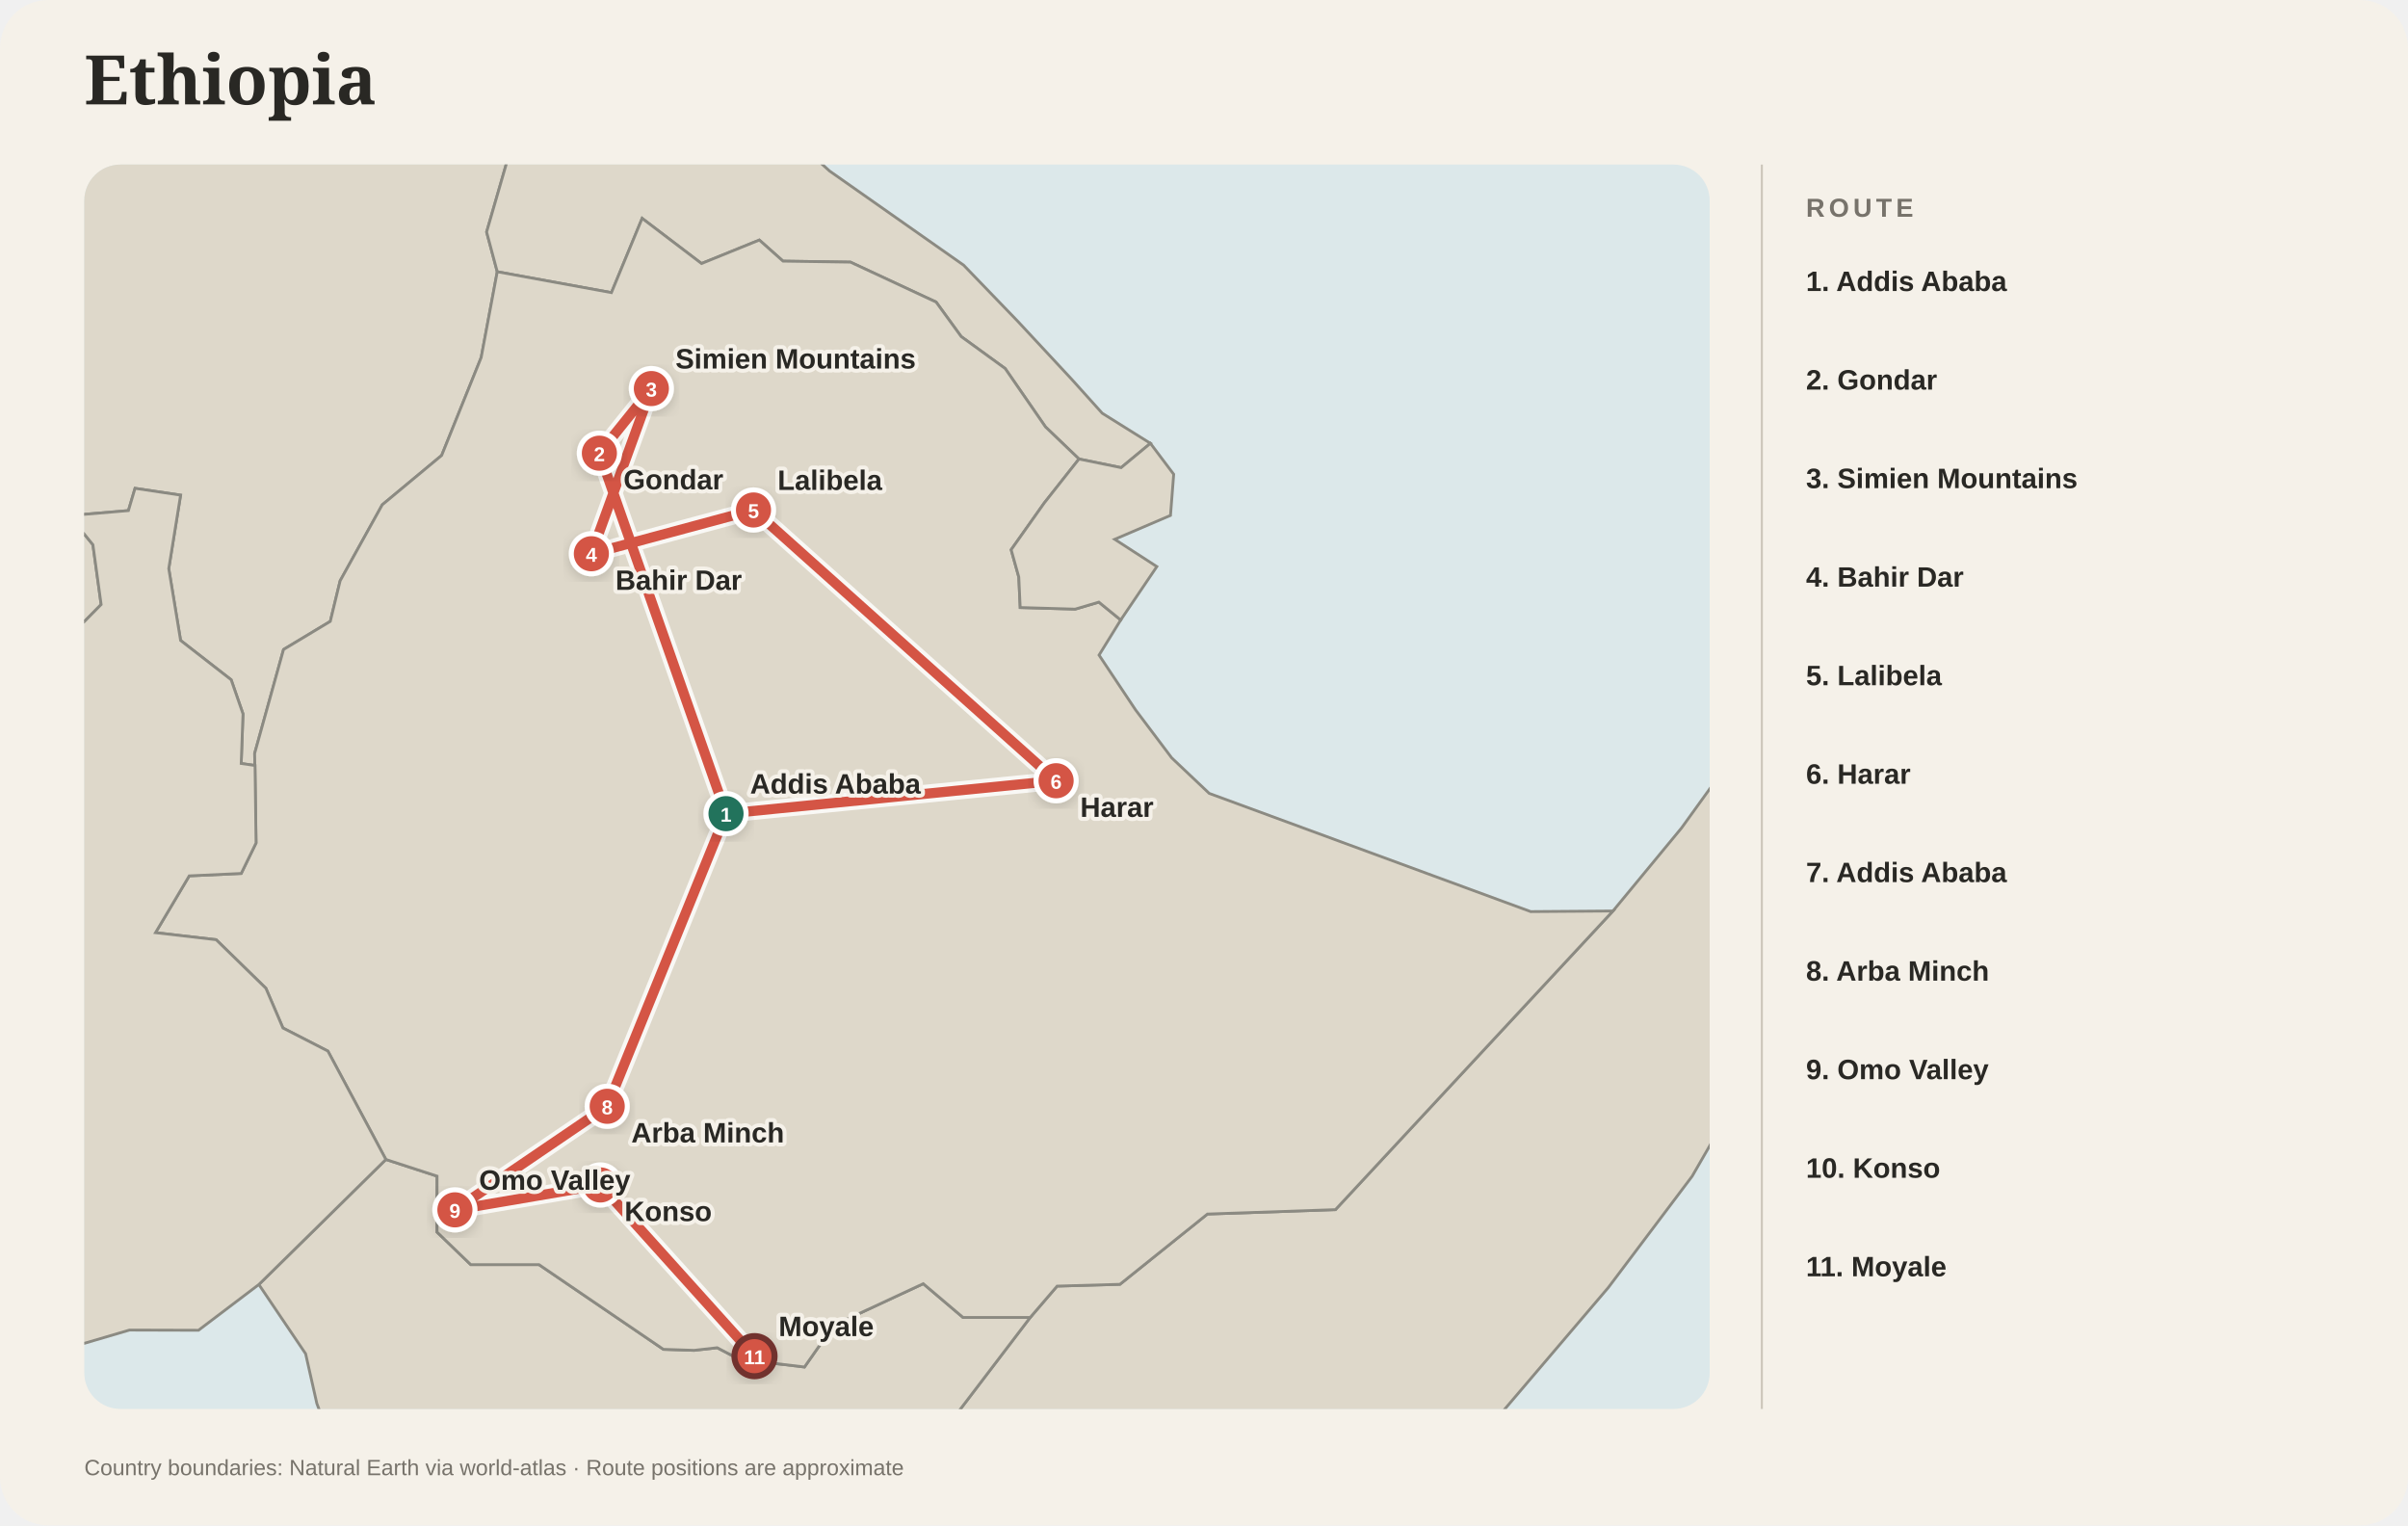
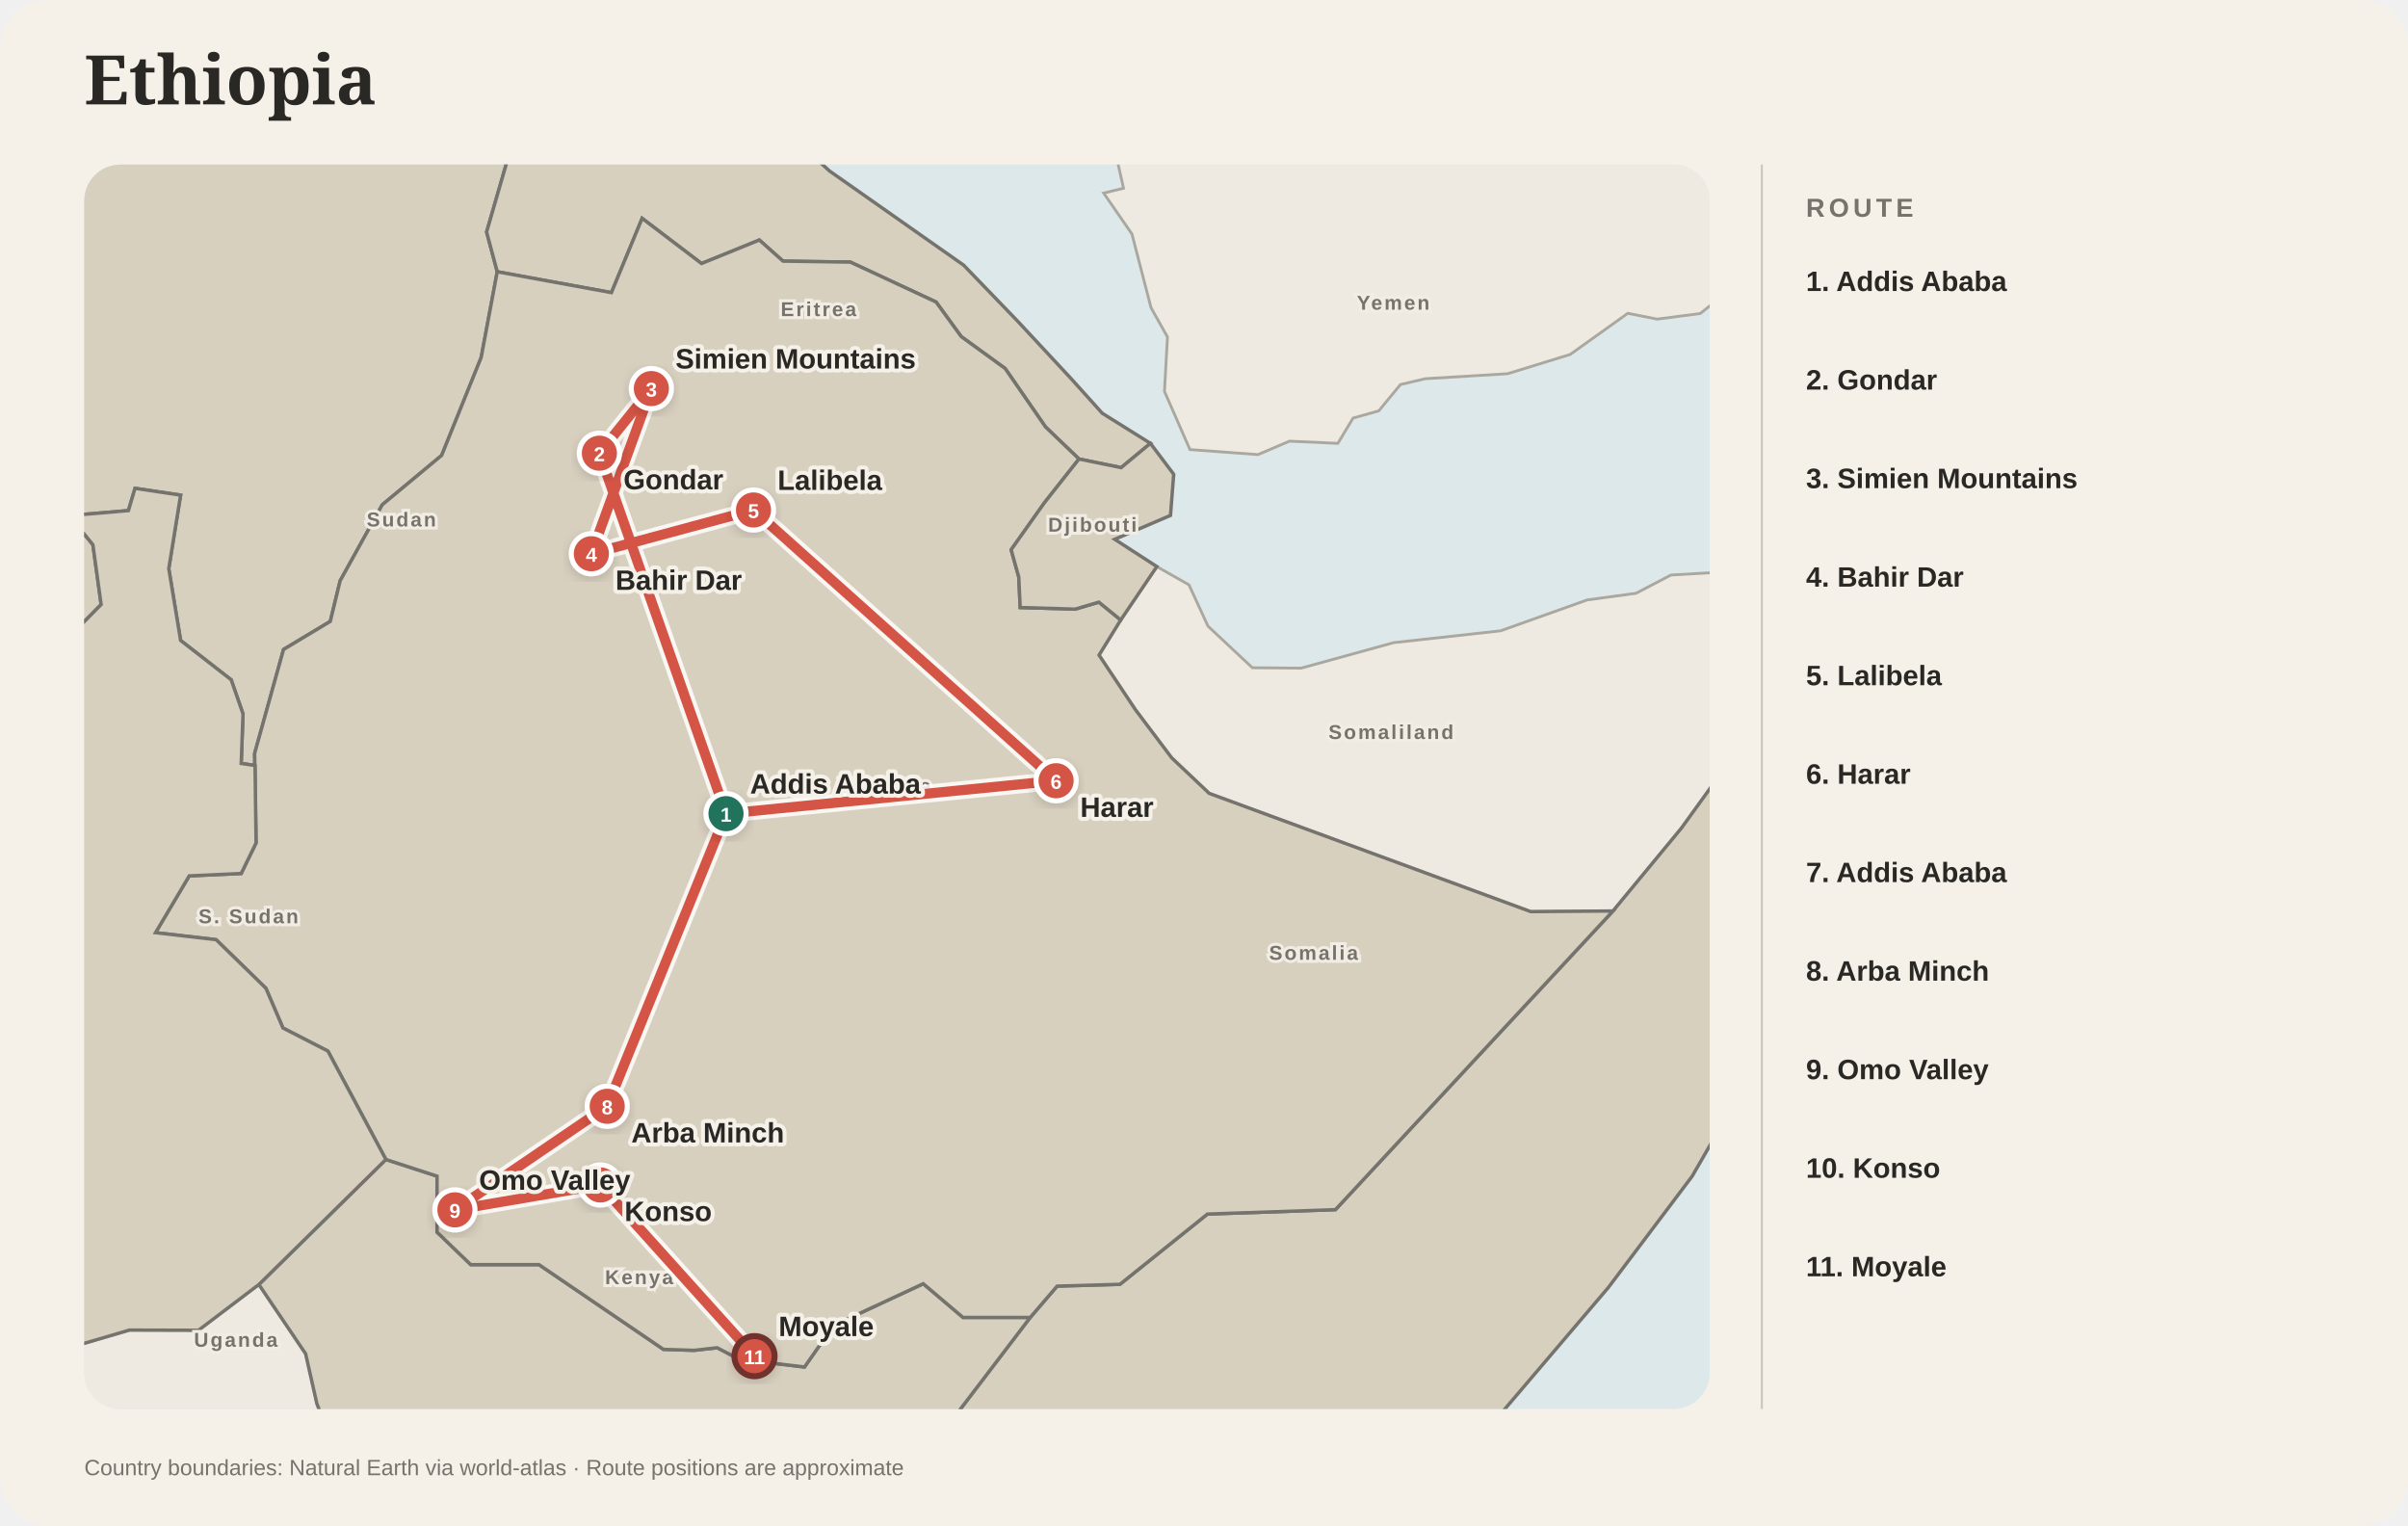
<svg xmlns="http://www.w3.org/2000/svg" viewBox="0 0 1200 760" role="img" aria-labelledby="title desc">
  <defs>
    <filter id="shadow" x="-20%" y="-20%" width="140%" height="140%">
      <feDropShadow dx="0" dy="2" stdDeviation="3" flood-opacity="0.16" />
    </filter>
    <clipPath id="map-clip">
      <rect x="42" y="82" width="810" height="620" rx="18" />
    </clipPath>
  </defs>
  <style>
-     .background{fill:#f5f1e9}.map-frame{fill:#dce8ea}.country{fill:#ded8ca;stroke:#8b8a82;stroke-width:1.4;vector-effect:non-scaling-stroke}.country-label{font:700 11px Arial,sans-serif;fill:#77736b;letter-spacing:1.2px;text-anchor:middle;paint-order:stroke;stroke:#ded8ca;stroke-width:3px}.route-halo{fill:none;stroke:#fff;stroke-width:9;stroke-linecap:round;stroke-linejoin:round;opacity:.82}.route{fill:none;stroke:#d45545;stroke-width:5;stroke-linecap:round;stroke-linejoin:round}.stop circle{fill:#d45545;stroke:#fff;stroke-width:2.5;filter:url(#shadow);transition:stroke-width .15s ease}.stop.start circle{fill:#24735c}.stop.end circle{stroke:#71312d;stroke-width:3}.stop text{font:700 10px Arial,sans-serif;fill:#fff;text-anchor:middle}.place-label{font:600 14px Arial,sans-serif;fill:#292824;paint-order:stroke;stroke:#f5f1e9;stroke-width:4;stroke-linejoin:round}.title{font:700 34px Georgia,serif;fill:#292824}.route-title{font:700 13px Arial,sans-serif;fill:#77736b;letter-spacing:2px}.summary-number{font:700 13px Arial,sans-serif;fill:#d45545}.summary-text{font:600 14px Arial,sans-serif;fill:#292824}.attribution{font:11px Arial,sans-serif;fill:#77736b}.divider{stroke:#cbc5b9;stroke-width:1}.stop-link{cursor:pointer;outline:none}.summary-text,.place-label{transition:fill .15s ease}.summary-stop:hover .summary-text,.summary-stop:focus-visible .summary-text,.summary-stop.is-linked-hover .summary-text,.place-label:hover,.place-label:focus-visible,.place-label.is-linked-hover{fill:#a83d35;text-decoration:underline}.stop:hover circle,.stop:focus-visible circle,.stop.is-linked-hover circle{stroke:#292824;stroke-width:4}.lightbox-map .divider,.lightbox-map .route-title,.lightbox-map .summary-stop{display:none}
+     .background{fill:#f5f1e9}.map-frame{fill:#dce8ea}.country{stroke:#8b8a82;stroke-width:1.4;vector-effect:non-scaling-stroke}.context-country{fill:#eeeae1;stroke:#aaa79f}.route-country{fill:#d8d0bf;stroke:#74736d;stroke-width:1.7}.country-label{font:700 10px Arial,sans-serif;fill:#77736b;letter-spacing:1px;text-anchor:middle;paint-order:stroke;stroke:#f1ede5;stroke-width:3px}.route-halo{fill:none;stroke:#fff;stroke-width:9;stroke-linecap:round;stroke-linejoin:round;opacity:.82}.route{fill:none;stroke:#d45545;stroke-width:5;stroke-linecap:round;stroke-linejoin:round}.stop circle{fill:#d45545;stroke:#fff;stroke-width:2.5;filter:url(#shadow);transition:stroke-width .15s ease}.stop.start circle{fill:#24735c}.stop.end circle{stroke:#71312d;stroke-width:3}.stop text{font:700 10px Arial,sans-serif;fill:#fff;text-anchor:middle}.place-label{font:600 14px Arial,sans-serif;fill:#292824;paint-order:stroke;stroke:#f5f1e9;stroke-width:4;stroke-linejoin:round}.title{font:700 34px Georgia,serif;fill:#292824}.route-title{font:700 13px Arial,sans-serif;fill:#77736b;letter-spacing:2px}.summary-number{font:700 13px Arial,sans-serif;fill:#d45545}.summary-text{font:600 14px Arial,sans-serif;fill:#292824}.attribution{font:11px Arial,sans-serif;fill:#77736b}.divider{stroke:#cbc5b9;stroke-width:1}.stop-link{cursor:pointer;outline:none}.summary-text,.place-label{transition:fill .15s ease}.summary-stop:hover .summary-text,.summary-stop:focus-visible .summary-text,.summary-stop.is-linked-hover .summary-text,.place-label:hover,.place-label:focus-visible,.place-label.is-linked-hover{fill:#a83d35;text-decoration:underline}.stop:hover circle,.stop:focus-visible circle,.stop.is-linked-hover circle{stroke:#292824;stroke-width:4}.lightbox-map .divider,.lightbox-map .route-title,.lightbox-map .summary-stop{display:none}
  </style>
  <rect class="background" width="1200" height="760" rx="24" />
  <text class="title" x="42" y="52">Ethiopia</text>
  <rect class="map-frame" x="42" y="82" width="810" height="620" rx="18" />
  <g clip-path="url(#map-clip)">
-     <path class="country" d="M500.2,934.3 L471.1,893.3 L470.5,712.7 L513.4,656.4 L526.8,640.8 L558.1,639.9 L601.7,604.9 L665.5,602.7 L803.8,453.9 L838.0,412.5 L860.0,382.0 L860.0,356.1 L860.0,306.1 L860.2,285.6 L860.6,284.9 L876.3,283.9 L898.8,276.5 L924.7,271.5 L948.0,254.6 L966.5,254.4 L967.5,268.1 L963.1,296.9 L963.3,323.0 L952.9,340.9 L939.2,394.6 L915.6,449.9 L885.2,513.3 L843.3,586.0 L801.5,641.5 L743.9,709.1 L694.9,749.4 L621.8,798.6 L576.1,836.3 L522.5,896.4 L511.3,922.5 L500.2,934.3 Z" />
-     <path class="country" d="M383.5,1082.7 L313.2,1033.2 L309.8,1004.4 L132.3,903.4 L124.1,898.0 L123.5,845.3 L137.6,825.3 L161.8,792.4 L179.6,756.2 L157.9,699.3 L152.3,674.5 L129.0,640.0 L159.1,610.4 L192.3,577.7 L217.8,586.0 L217.8,613.9 L234.6,630.1 L268.6,630.1 L330.6,672.3 L345.9,672.8 L357.4,671.5 L368.3,677.2 L400.9,681.1 L415.4,660.4 L460.1,639.6 L479.9,656.4 L513.4,656.4 L470.5,712.7 L471.1,893.3 L500.2,934.3 L465.8,954.1 L453.8,974.8 L435.5,978.5 L428.4,1013.4 L412.7,1033.4 L403.2,1066.4 L383.5,1082.7 Z" />
-     <path class="country" d="M-332.9,442.6 L-370.3,420.9 L-387.2,406.7 L-390.4,391.2 L-382.5,370.6 L-382.6,350.3 L-410.8,319.4 L-416.3,298.1 L-415.8,286.1 L-433.7,271.5 L-434.3,242.7 L-444.5,223.6 L-461.8,226.4 L-456.8,208.2 L-444.1,187.6 L-449.8,167.0 L-433.6,151.8 L-443.8,140.2 L-430.9,109.6 L-408.5,73.1 L-366.2,76.5 L-368.7,-120.4 L-368.2,-141.2 L-311.8,-141.4 L-311.8,-240.4 L-114.9,-240.4 L74.9,-240.4 L269.1,-240.4 L285.0,-191.7 L274.2,-182.7 L281.3,-131.7 L299.2,-72.4 L317.9,-60.3 L344.7,-41.9 L319.9,-13.6 L283.9,-5.4 L268.4,9.8 L263.6,42.7 L242.5,115.6 L247.8,135.4 L239.8,178.1 L220.1,226.9 L190.5,251.5 L169.5,289.4 L164.6,309.6 L141.3,323.6 L126.9,375.4 L127.6,420.0 L127.1,381.4 L120.2,380.4 L121.1,355.7 L115.2,338.7 L90.0,319.1 L84.1,283.3 L90.0,246.7 L67.3,243.3 L64.0,254.4 L34.5,256.9 L46.3,271.4 L50.4,301.2 L23.6,328.4 L-0.7,364.2 L-26.1,369.3 L-67.2,340.3 L-85.7,350.6 L-90.8,365.0 L-116.0,374.4 L-117.6,384.7 L-166.4,384.7 L-173.1,374.4 L-208.3,372.8 L-226.0,381.2 L-239.5,377.0 L-264.7,348.1 L-273.2,334.4 L-308.4,341.2 L-321.8,364.2 L-334.5,408.5 L-351.3,417.8 L-366.2,423.3 L-332.9,442.6 Z" />
-     <path class="country" d="M247.8,135.4 L242.5,115.6 L263.6,42.7 L268.4,9.8 L283.9,-5.4 L319.9,-13.6 L344.7,-41.9 L373.1,15.5 L386.7,61.0 L413.4,85.2 L480.2,132.1 L507.4,160.3 L534.0,188.9 L549.3,205.9 L573.3,220.9 L558.7,233.0 L537.7,228.7 L521.0,212.7 L500.9,183.6 L479.0,167.7 L466.5,150.5 L423.8,130.6 L390.2,130.1 L378.4,119.6 L349.6,131.3 L320.0,108.8 L304.7,145.8 L247.8,135.4 Z" />
-     <path class="country" d="M803.8,453.9 L665.5,602.7 L601.7,604.9 L558.1,639.9 L526.8,640.8 L513.4,656.4 L479.9,656.4 L460.1,639.6 L415.4,660.4 L400.9,681.1 L368.3,677.2 L357.4,671.5 L345.9,672.8 L330.6,672.3 L268.6,630.1 L234.6,630.1 L217.8,613.9 L217.8,586.0 L192.3,577.7 L163.4,523.7 L141.0,512.2 L132.5,492.4 L107.7,468.2 L77.5,464.7 L94.3,436.4 L120.2,435.2 L127.6,420.0 L126.9,375.4 L141.3,323.6 L164.6,309.6 L169.5,289.4 L190.5,251.5 L220.1,226.9 L239.8,178.1 L247.8,135.4 L304.7,145.8 L320.0,108.8 L349.6,131.3 L378.4,119.6 L390.2,130.1 L423.8,130.6 L466.5,150.5 L479.0,167.7 L500.9,183.6 L521.0,212.7 L537.7,228.7 L520.4,250.6 L503.9,273.9 L507.7,287.5 L508.4,302.7 L535.8,303.5 L547.6,300.0 L558.5,308.9 L547.7,326.4 L565.9,353.7 L583.9,377.6 L602.6,395.3 L762.8,454.2 L803.8,453.9 Z" />
-     <path class="country" d="M537.7,228.7 L558.7,233.0 L573.3,220.9 L584.9,236.3 L583.3,256.8 L555.5,268.7 L576.5,282.3 L558.5,308.9 L547.6,300.0 L535.8,303.5 L508.4,302.7 L507.7,287.5 L503.9,273.9 L520.4,250.6 L537.7,228.7 Z" />
-     <path class="country" d="M-26.3,676.7 L-69.3,643.7 L-80.9,622.6 L-108.2,633.1 L-130.8,629.8 L-144.0,638.1 L-165.9,632.2 L-195.6,591.2 L-203.4,575.5 L-240.1,555.9 L-252.4,526.0 L-272.8,504.6 L-305.8,478.8 L-306.1,462.7 L-332.9,442.6 L-366.2,423.3 L-351.3,417.8 L-334.5,408.5 L-321.8,364.2 L-308.4,341.2 L-273.2,334.4 L-264.7,348.1 L-239.5,377.0 L-226.0,381.2 L-208.3,372.8 L-173.1,374.4 L-166.4,384.7 L-117.6,384.7 L-116.0,374.4 L-90.8,365.0 L-85.7,350.6 L-67.2,340.3 L-26.1,369.3 L-0.7,364.2 L23.6,328.4 L50.4,301.2 L46.3,271.4 L34.5,256.9 L64.0,254.4 L67.3,243.3 L90.0,246.7 L84.1,283.3 L90.0,319.1 L115.2,338.7 L121.1,355.7 L120.2,380.4 L127.1,381.4 L127.6,420.0 L120.2,435.2 L94.3,436.4 L77.5,464.7 L107.7,468.2 L132.5,492.4 L141.0,512.2 L163.4,523.7 L192.3,577.7 L159.1,610.4 L129.0,640.0 L98.9,662.8 L64.5,662.7 L25.0,674.3 L-6.0,663.2 L-26.3,676.7 Z" />
+     <path class="country context-country" d="M1010.0,-91.6 L1048.3,-9.7 L1064.3,24.9 L1028.9,38.2 L1019.4,60.3 L1018.3,77.2 L969.5,98.1 L891.2,121.2 L847.3,156.2 L825.8,159.0 L811.2,156.1 L782.5,176.6 L751.3,186.2 L710.2,188.7 L697.9,191.6 L687.1,204.7 L674.3,208.3 L666.7,220.9 L642.6,219.8 L626.9,226.5 L593.0,224.0 L580.3,195.0 L581.8,167.9 L573.6,153.3 L564.1,116.6 L550.0,96.2 L559.9,93.8 L554.8,71.1 L560.8,61.5 L558.7,40.0 L580.0,24.1 L575.1,3.2 L588.1,-21.1 L608.2,-8.3 L621.4,-12.7 L678.0,-13.9 L686.8,-9.0 L734.2,-3.9 L752.9,-6.5 L765.2,10.1 L788.1,1.8 L823.2,-50.3 L868.8,-72.6 L1010.0,-91.6 Z" />
+     <path class="country context-country" d="M860.6,284.9 L860.2,285.6 L860.0,306.1 L860.0,356.1 L860.0,382.0 L838.0,412.5 L803.8,453.9 L762.8,454.2 L602.6,395.3 L583.9,377.6 L565.9,353.7 L547.7,326.4 L558.5,308.9 L576.5,282.3 L592.5,291.4 L602.0,312.0 L624.1,332.7 L648.4,332.9 L694.5,320.2 L747.8,314.3 L791.0,298.9 L815.3,295.6 L832.7,286.5 L860.6,284.9 Z" />
+     <path class="country context-country" d="M124.1,898.0 L24.3,901.7 L-29.3,901.1 L-46.5,907.1 L-75.8,922.4 L-87.6,917.3 L-87.3,879.9 L-75.8,861.0 L-73.2,821.1 L-62.8,798.1 L-44.1,772.3 L-25.2,759.1 L-9.5,741.5 L-29.1,734.8 L-26.3,676.7 L-6.0,663.2 L25.0,674.3 L64.5,662.7 L98.9,662.8 L129.0,640.0 L152.3,674.5 L157.9,699.3 L179.6,756.2 L161.8,792.4 L137.6,825.3 L123.5,845.3 L124.1,898.0 Z" />
+     <path class="country route-country" d="M500.2,934.3 L471.1,893.3 L470.5,712.7 L513.4,656.4 L526.8,640.8 L558.1,639.9 L601.7,604.9 L665.5,602.7 L803.8,453.9 L838.0,412.5 L860.0,382.0 L860.0,356.1 L860.0,306.1 L860.2,285.6 L860.6,284.9 L876.3,283.9 L898.8,276.5 L924.7,271.5 L948.0,254.6 L966.5,254.4 L967.5,268.1 L963.1,296.9 L963.3,323.0 L952.9,340.9 L939.2,394.6 L915.6,449.9 L885.2,513.3 L843.3,586.0 L801.5,641.5 L743.9,709.1 L694.9,749.4 L621.8,798.6 L576.1,836.3 L522.5,896.4 L511.3,922.5 L500.2,934.3 Z" />
+     <path class="country route-country" d="M383.5,1082.7 L313.2,1033.2 L309.8,1004.4 L132.3,903.4 L124.1,898.0 L123.5,845.3 L137.6,825.3 L161.8,792.4 L179.6,756.2 L157.9,699.3 L152.3,674.5 L129.0,640.0 L159.1,610.4 L192.3,577.7 L217.8,586.0 L217.8,613.9 L234.6,630.1 L268.6,630.1 L330.6,672.3 L345.9,672.8 L357.4,671.5 L368.3,677.2 L400.9,681.1 L415.4,660.4 L460.1,639.6 L479.9,656.4 L513.4,656.4 L470.5,712.7 L471.1,893.3 L500.2,934.3 L465.8,954.1 L453.8,974.8 L435.5,978.5 L428.4,1013.4 L412.7,1033.4 L403.2,1066.4 L383.5,1082.7 Z" />
+     <path class="country route-country" d="M-332.9,442.6 L-370.3,420.9 L-387.2,406.7 L-390.4,391.2 L-382.5,370.6 L-382.6,350.3 L-410.8,319.4 L-416.3,298.1 L-415.8,286.1 L-433.7,271.5 L-434.3,242.7 L-444.5,223.6 L-461.8,226.4 L-456.8,208.2 L-444.1,187.6 L-449.8,167.0 L-433.6,151.8 L-443.8,140.2 L-430.9,109.6 L-408.5,73.1 L-366.2,76.5 L-368.7,-120.4 L-368.2,-141.2 L-311.8,-141.4 L-311.8,-240.4 L-114.9,-240.4 L74.9,-240.4 L269.1,-240.4 L285.0,-191.7 L274.2,-182.7 L281.3,-131.7 L299.2,-72.4 L317.9,-60.3 L344.7,-41.9 L319.9,-13.6 L283.9,-5.4 L268.4,9.8 L263.6,42.7 L242.5,115.6 L247.8,135.4 L239.8,178.1 L220.1,226.9 L190.5,251.5 L169.5,289.4 L164.6,309.6 L141.3,323.6 L126.9,375.4 L127.6,420.0 L127.1,381.4 L120.2,380.4 L121.1,355.7 L115.2,338.7 L90.0,319.1 L84.1,283.3 L90.0,246.7 L67.3,243.3 L64.0,254.4 L34.5,256.9 L46.3,271.4 L50.4,301.2 L23.6,328.4 L-0.7,364.2 L-26.1,369.3 L-67.2,340.3 L-85.7,350.6 L-90.8,365.0 L-116.0,374.4 L-117.6,384.7 L-166.4,384.7 L-173.1,374.4 L-208.3,372.8 L-226.0,381.2 L-239.5,377.0 L-264.7,348.1 L-273.2,334.4 L-308.4,341.2 L-321.8,364.2 L-334.5,408.5 L-351.3,417.8 L-366.2,423.3 L-332.9,442.6 Z" />
+     <path class="country route-country" d="M247.8,135.4 L242.5,115.6 L263.6,42.7 L268.4,9.8 L283.9,-5.4 L319.9,-13.6 L344.7,-41.9 L373.1,15.5 L386.7,61.0 L413.4,85.2 L480.2,132.1 L507.4,160.3 L534.0,188.9 L549.3,205.9 L573.3,220.9 L558.7,233.0 L537.7,228.7 L521.0,212.7 L500.9,183.6 L479.0,167.7 L466.5,150.5 L423.8,130.6 L390.2,130.1 L378.4,119.6 L349.6,131.3 L320.0,108.8 L304.7,145.8 L247.8,135.4 Z" />
+     <path class="country route-country" d="M803.8,453.9 L665.5,602.7 L601.7,604.9 L558.1,639.9 L526.8,640.8 L513.4,656.4 L479.9,656.4 L460.1,639.6 L415.4,660.4 L400.9,681.1 L368.3,677.2 L357.4,671.5 L345.9,672.8 L330.6,672.3 L268.6,630.1 L234.6,630.1 L217.8,613.9 L217.8,586.0 L192.3,577.7 L163.4,523.7 L141.0,512.2 L132.5,492.4 L107.7,468.2 L77.5,464.7 L94.3,436.4 L120.2,435.2 L127.6,420.0 L126.9,375.4 L141.3,323.6 L164.6,309.6 L169.5,289.4 L190.5,251.5 L220.1,226.9 L239.8,178.1 L247.8,135.4 L304.7,145.8 L320.0,108.8 L349.6,131.3 L378.4,119.6 L390.2,130.1 L423.8,130.6 L466.5,150.5 L479.0,167.7 L500.9,183.6 L521.0,212.7 L537.7,228.7 L520.4,250.6 L503.9,273.9 L507.7,287.5 L508.4,302.7 L535.8,303.5 L547.6,300.0 L558.5,308.9 L547.7,326.4 L565.9,353.7 L583.9,377.6 L602.6,395.3 L762.8,454.2 L803.8,453.9 Z" />
+     <path class="country route-country" d="M537.7,228.7 L558.7,233.0 L573.3,220.9 L584.9,236.3 L583.3,256.8 L555.5,268.7 L576.5,282.3 L558.5,308.9 L547.6,300.0 L535.8,303.5 L508.4,302.7 L507.7,287.5 L503.9,273.9 L520.4,250.6 L537.7,228.7 Z" />
+     <path class="country route-country" d="M-26.3,676.7 L-69.3,643.7 L-80.9,622.6 L-108.2,633.1 L-130.8,629.8 L-144.0,638.1 L-165.9,632.2 L-195.6,591.2 L-203.4,575.5 L-240.1,555.9 L-252.4,526.0 L-272.8,504.6 L-305.8,478.8 L-306.1,462.7 L-332.9,442.6 L-366.2,423.3 L-351.3,417.8 L-334.5,408.5 L-321.8,364.2 L-308.4,341.2 L-273.2,334.4 L-264.7,348.1 L-239.5,377.0 L-226.0,381.2 L-208.3,372.8 L-173.1,374.4 L-166.4,384.7 L-117.6,384.7 L-116.0,374.4 L-90.8,365.0 L-85.7,350.6 L-67.2,340.3 L-26.1,369.3 L-0.7,364.2 L23.6,328.4 L50.4,301.2 L46.3,271.4 L34.5,256.9 L64.0,254.4 L67.3,243.3 L90.0,246.7 L84.1,283.3 L90.0,319.1 L115.2,338.7 L121.1,355.7 L120.2,380.4 L127.1,381.4 L127.6,420.0 L120.2,435.2 L94.3,436.4 L77.5,464.7 L107.7,468.2 L132.5,492.4 L141.0,512.2 L163.4,523.7 L192.3,577.7 L159.1,610.4 L129.0,640.0 L98.9,662.8 L64.5,662.7 L25.0,674.3 L-6.0,663.2 L-26.3,676.7 Z" />
+     <text class="country-label" x="694.3" y="154.3">Yemen</text>
+     <text class="country-label" x="693.2" y="368.2">Somaliland</text>
+     <text class="country-label" x="117.5" y="671.0">Uganda</text>
+     <text class="country-label" x="654.6" y="478.2">Somalia</text>
+     <text class="country-label" x="318.5" y="639.8">Kenya</text>
+     <text class="country-label" x="200.0" y="262.3">Sudan</text>
+     <text class="country-label" x="407.9" y="157.5">Eritrea</text>
+     <text class="country-label" x="440.7" y="395.0">Ethiopia</text>
+     <text class="country-label" x="544.4" y="264.9">Djibouti</text>
+     <text class="country-label" x="123.8" y="460.0">S. Sudan</text>
    <path class="route-halo" d="M361.8,405.4 L298.7,225.8 L324.6,193.6 L294.7,275.9 L375.5,254.1 L526.3,389.0 L361.8,405.4 L302.6,551.2 L226.7,602.8 L299.2,590.4 L376.0,675.7" />
    <path class="route" d="M361.8,405.4 L298.7,225.8 L324.6,193.6 L294.7,275.9 L375.5,254.1 L526.3,389.0 L361.8,405.4 L302.6,551.2 L226.7,602.8 L299.2,590.4 L376.0,675.7" />
    <g class="stop stop-link start" data-section="0" data-stop-name="Addis Ababa" transform="translate(361.8 405.4)">
      <circle r="10" />
      <text x="0" y="4">1</text>
    </g>
    <g class="stop stop-link" data-section="1" data-stop-name="Gondar" transform="translate(298.7 225.8)">
      <circle r="10" />
      <text x="0" y="4">2</text>
    </g>
    <g class="stop stop-link" data-section="2" data-stop-name="Simien Mountains" transform="translate(324.6 193.6)">
      <circle r="10" />
      <text x="0" y="4">3</text>
    </g>
    <g class="stop stop-link" data-section="5" data-stop-name="Bahir Dar" transform="translate(294.7 275.9)">
      <circle r="10" />
      <text x="0" y="4">4</text>
    </g>
    <g class="stop stop-link" data-section="7" data-stop-name="Lalibela" transform="translate(375.5 254.1)">
      <circle r="10" />
      <text x="0" y="4">5</text>
    </g>
    <g class="stop stop-link" data-section="11" data-stop-name="Harar" transform="translate(526.3 389.0)">
      <circle r="10" />
      <text x="0" y="4">6</text>
    </g>
    <g class="stop stop-link" data-section="13" data-stop-name="Arba Minch" transform="translate(302.6 551.2)">
      <circle r="10" />
      <text x="0" y="4">8</text>
    </g>
    <g class="stop stop-link" data-section="14" data-stop-name="Omo Valley" transform="translate(226.7 602.8)">
      <circle r="10" />
      <text x="0" y="4">9</text>
    </g>
    <g class="stop stop-link" data-section="15" data-stop-name="Konso" transform="translate(299.2 590.4)">
      <circle r="10" />
      <text x="0" y="4">10</text>
    </g>
    <g class="stop stop-link end" data-section="15" data-stop-name="Moyale" transform="translate(376.0 675.7)">
      <circle r="10" />
      <text x="0" y="4">11</text>
    </g>
    <text class="place-label stop-link" data-section="0" data-stop-name="Addis Ababa" x="373.8" y="395.4" text-anchor="start">Addis Ababa</text>
    <text class="place-label stop-link" data-section="1" data-stop-name="Gondar" x="310.7" y="243.8" text-anchor="start">Gondar</text>
    <text class="place-label stop-link" data-section="2" data-stop-name="Simien Mountains" x="336.6" y="183.6" text-anchor="start">Simien Mountains</text>
    <text class="place-label stop-link" data-section="5" data-stop-name="Bahir Dar" x="306.7" y="293.9" text-anchor="start">Bahir Dar</text>
    <text class="place-label stop-link" data-section="7" data-stop-name="Lalibela" x="387.5" y="244.1" text-anchor="start">Lalibela</text>
    <text class="place-label stop-link" data-section="11" data-stop-name="Harar" x="538.3" y="407.0" text-anchor="start">Harar</text>
    <text class="place-label stop-link" data-section="13" data-stop-name="Arba Minch" x="314.6" y="569.2" text-anchor="start">Arba Minch</text>
    <text class="place-label stop-link" data-section="14" data-stop-name="Omo Valley" x="238.7" y="592.8" text-anchor="start">Omo Valley</text>
    <text class="place-label stop-link" data-section="15" data-stop-name="Konso" x="311.2" y="608.4" text-anchor="start">Konso</text>
    <text class="place-label stop-link" data-section="15" data-stop-name="Moyale" x="388.0" y="665.7" text-anchor="start">Moyale</text>
  </g>
  <line class="divider" x1="878" y1="82" x2="878" y2="702" />
  <text class="route-title" x="900" y="108">ROUTE</text>
  <g class="summary-stop stop-link" data-section="0" data-stop-name="1. Addis Ababa" transform="translate(900 145.0)">
    <text class="summary-text" x="0" y="0">
      <tspan x="0" dy="0">1. Addis Ababa</tspan>
    </text>
  </g>
  <g class="summary-stop stop-link" data-section="1" data-stop-name="2. Gondar" transform="translate(900 194.1)">
    <text class="summary-text" x="0" y="0">
      <tspan x="0" dy="0">2. Gondar</tspan>
    </text>
  </g>
  <g class="summary-stop stop-link" data-section="2" data-stop-name="3. Simien Mountains" transform="translate(900 243.2)">
    <text class="summary-text" x="0" y="0">
      <tspan x="0" dy="0">3. Simien Mountains</tspan>
    </text>
  </g>
  <g class="summary-stop stop-link" data-section="5" data-stop-name="4. Bahir Dar" transform="translate(900 292.3)">
    <text class="summary-text" x="0" y="0">
      <tspan x="0" dy="0">4. Bahir Dar</tspan>
    </text>
  </g>
  <g class="summary-stop stop-link" data-section="7" data-stop-name="5. Lalibela" transform="translate(900 341.4)">
    <text class="summary-text" x="0" y="0">
      <tspan x="0" dy="0">5. Lalibela</tspan>
    </text>
  </g>
  <g class="summary-stop stop-link" data-section="11" data-stop-name="6. Harar" transform="translate(900 390.5)">
    <text class="summary-text" x="0" y="0">
      <tspan x="0" dy="0">6. Harar</tspan>
    </text>
  </g>
  <g class="summary-stop stop-link" data-section="12" data-stop-name="7. Addis Ababa" transform="translate(900 439.5)">
    <text class="summary-text" x="0" y="0">
      <tspan x="0" dy="0">7. Addis Ababa</tspan>
    </text>
  </g>
  <g class="summary-stop stop-link" data-section="13" data-stop-name="8. Arba Minch" transform="translate(900 488.6)">
    <text class="summary-text" x="0" y="0">
      <tspan x="0" dy="0">8. Arba Minch</tspan>
    </text>
  </g>
  <g class="summary-stop stop-link" data-section="14" data-stop-name="9. Omo Valley" transform="translate(900 537.7)">
    <text class="summary-text" x="0" y="0">
      <tspan x="0" dy="0">9. Omo Valley</tspan>
    </text>
  </g>
  <g class="summary-stop stop-link" data-section="15" data-stop-name="10. Konso" transform="translate(900 586.8)">
    <text class="summary-text" x="0" y="0">
      <tspan x="0" dy="0">10. Konso</tspan>
    </text>
  </g>
  <g class="summary-stop stop-link" data-section="15" data-stop-name="11. Moyale" transform="translate(900 635.9)">
    <text class="summary-text" x="0" y="0">
      <tspan x="0" dy="0">11. Moyale</tspan>
    </text>
  </g>
  <text class="attribution" x="42" y="735">Country boundaries: Natural Earth via world-atlas · Route positions are approximate</text>
</svg>
